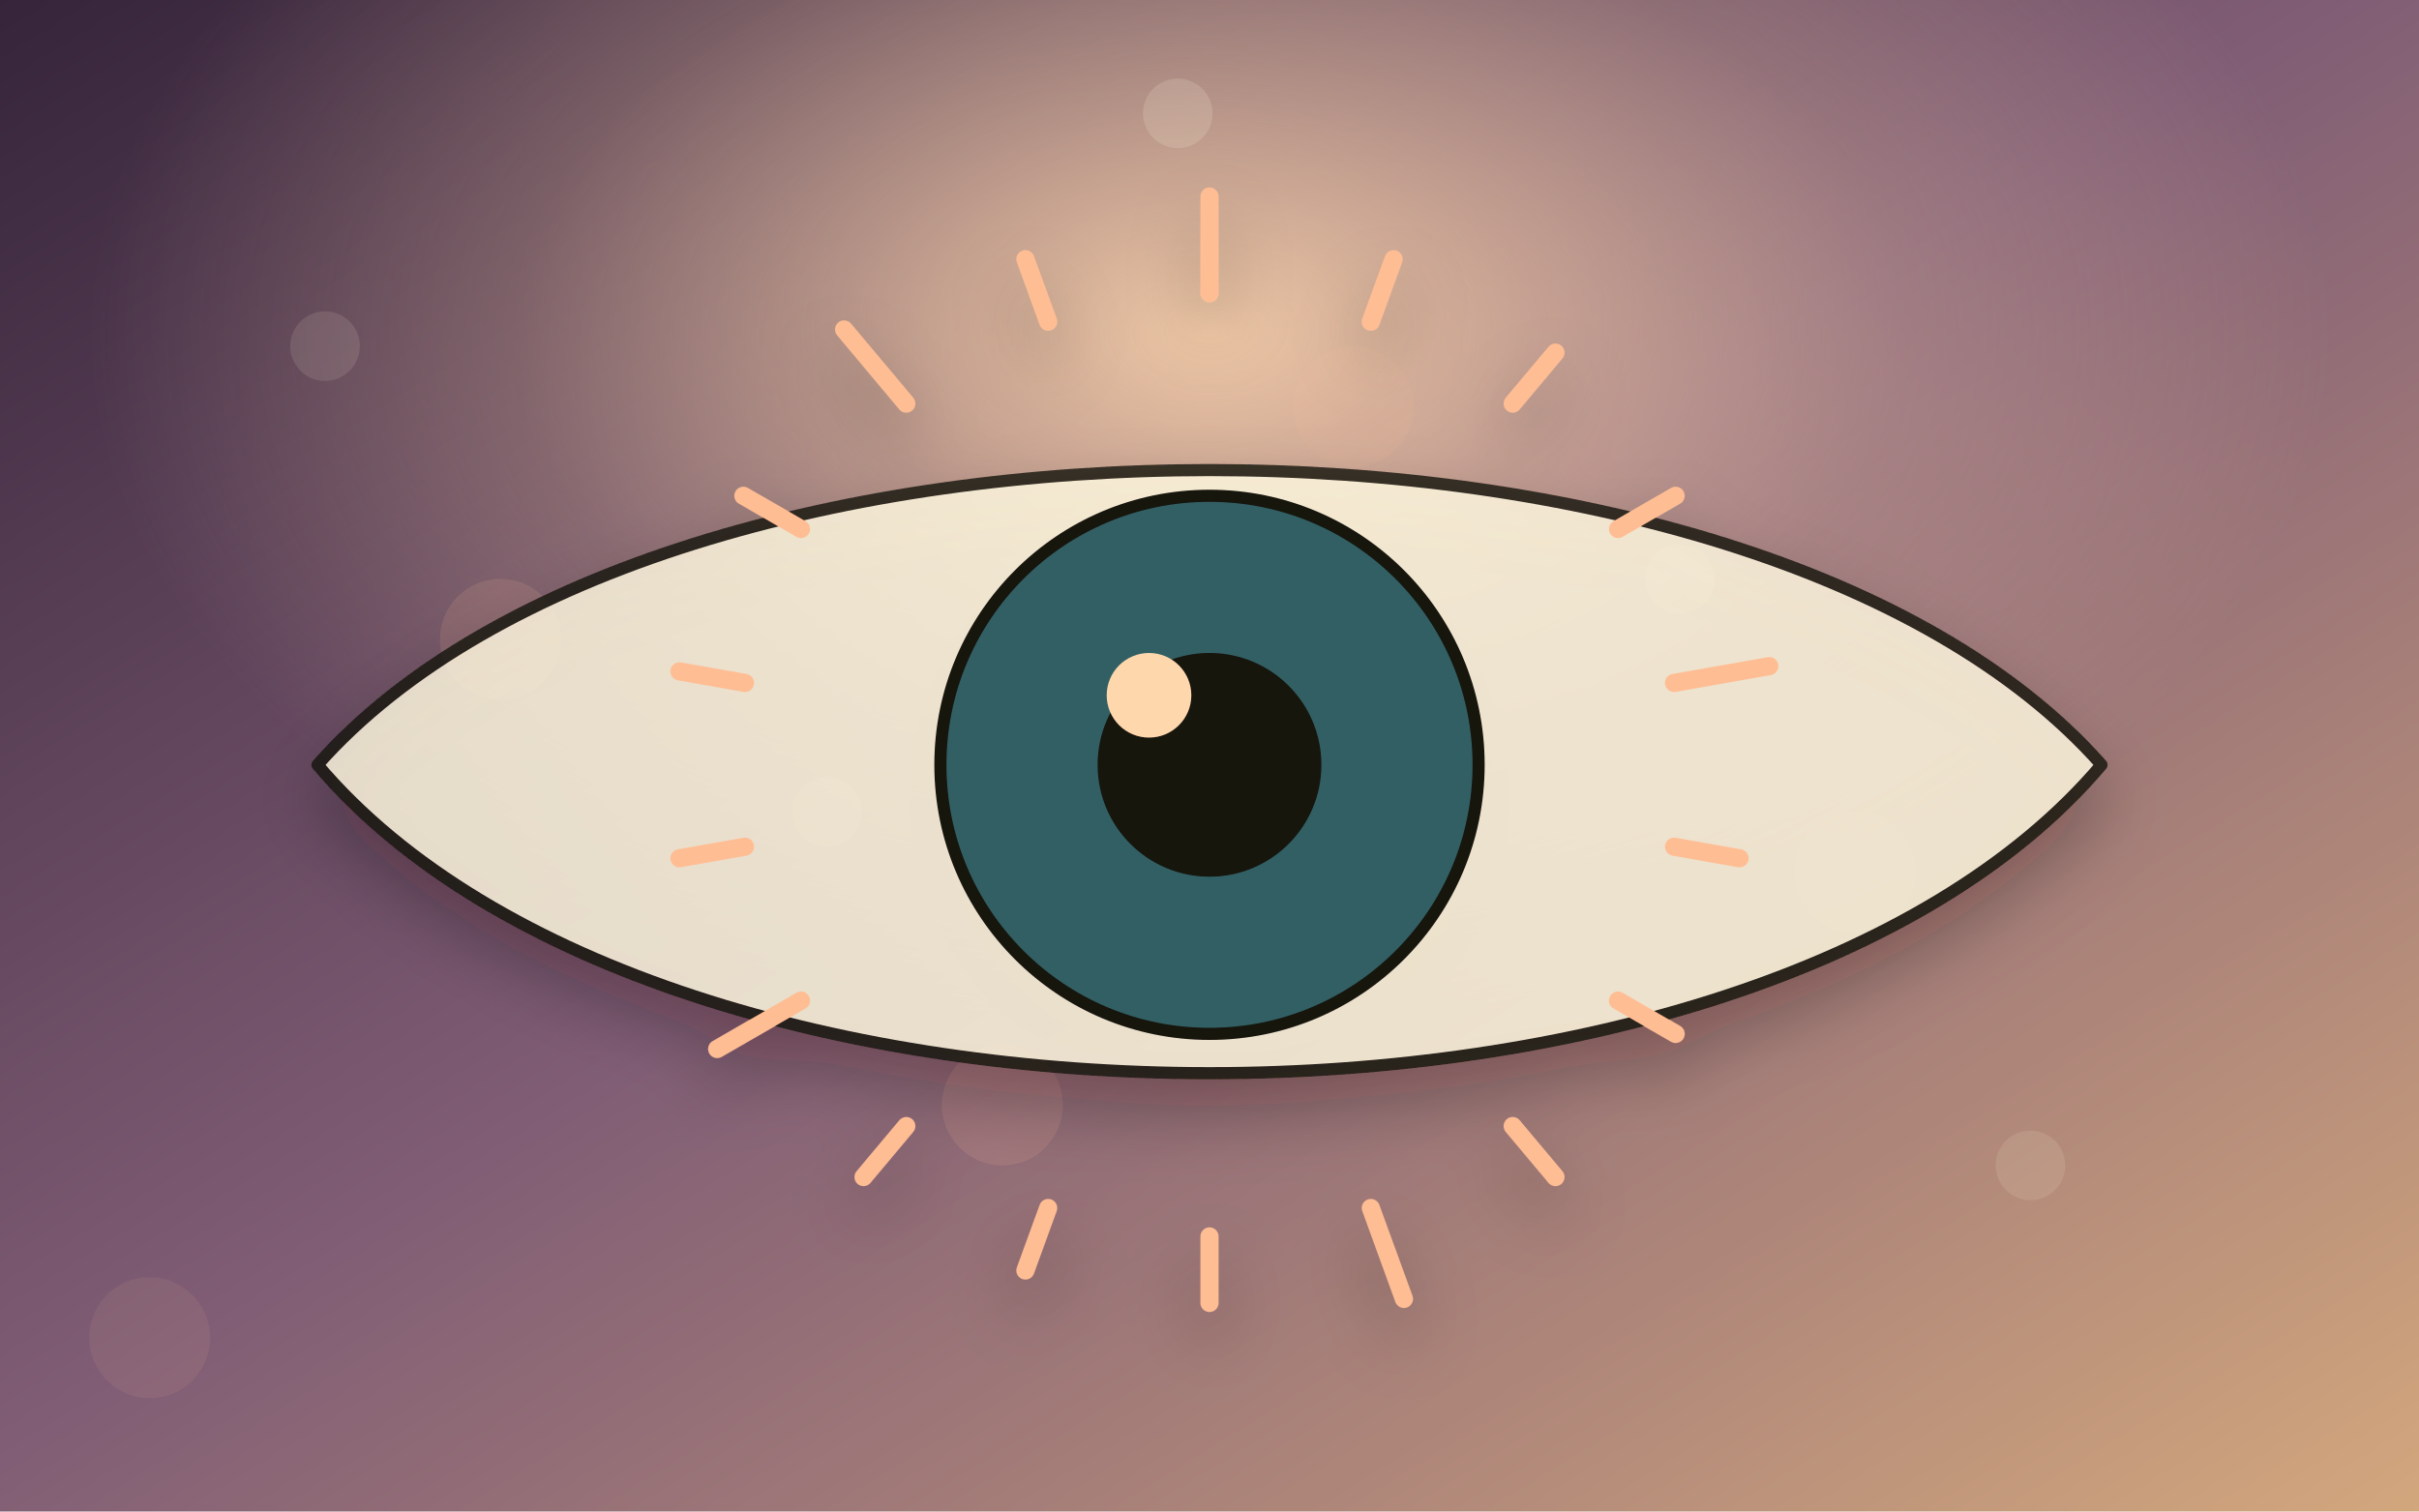
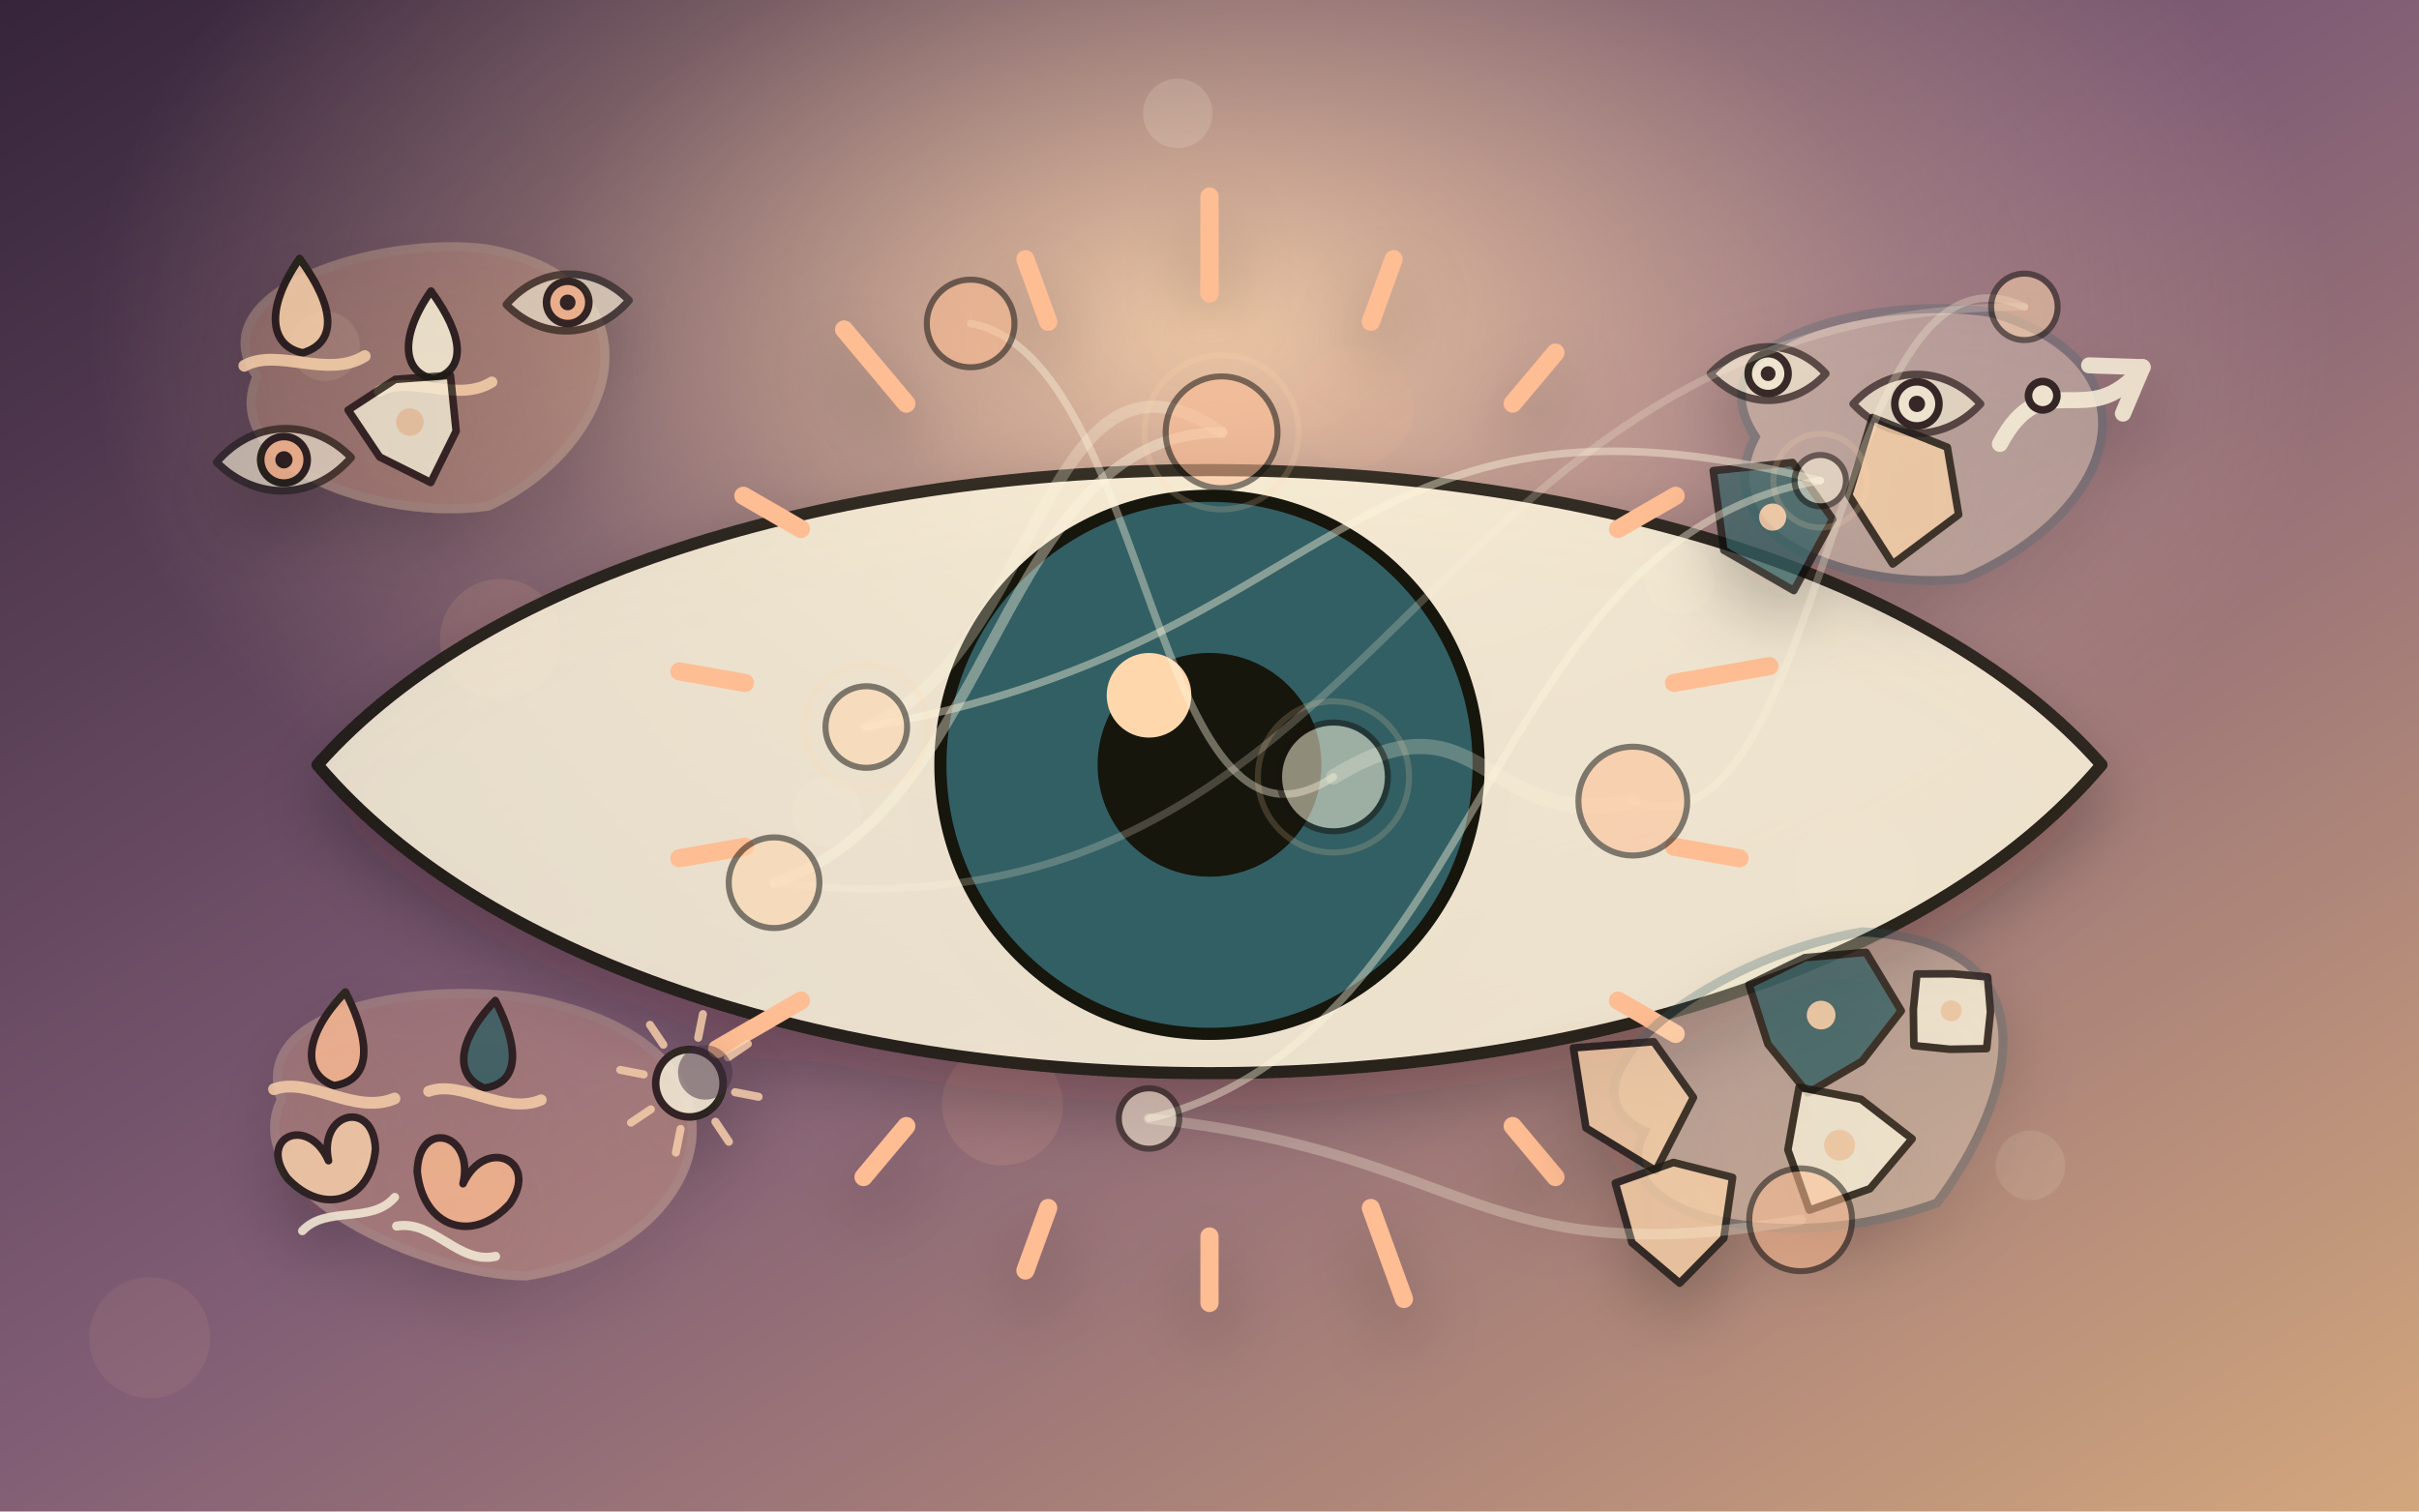
<svg xmlns="http://www.w3.org/2000/svg" width="1600" height="1000" viewBox="0 0 1600 1000" role="img" aria-labelledby="title desc">
  <defs>
    <linearGradient id="posterBg" x1="0" y1="0" x2="1" y2="1">
      <stop offset="0%" stop-color="#35243a" />
      <stop offset="48%" stop-color="#805d75" />
      <stop offset="100%" stop-color="#d3a77d" />
    </linearGradient>
    <radialGradient id="warmGlow" cx="50%" cy="22%" r="46%">
      <stop offset="0%" stop-color="#ffd7ad" stop-opacity=".88" />
      <stop offset="62%" stop-color="#ffd7ad" stop-opacity=".24" />
      <stop offset="100%" stop-color="#ffd7ad" stop-opacity="0" />
    </radialGradient>
    <filter id="posterShadow" x="-20%" y="-20%" width="140%" height="150%">
      <feDropShadow dx="0" dy="22" stdDeviation="22" flood-color="#140d08" flood-opacity=".32" />
    </filter>
    <filter id="hardInk" x="-20%" y="-20%" width="140%" height="150%">
      <feDropShadow dx="6" dy="8" stdDeviation="0" flood-color="#12100c" flood-opacity=".34" />
    </filter>
    <style>
      .ink { stroke: #16120d; stroke-width: 8; stroke-linecap: round; stroke-linejoin: round; }
      .thin { stroke: #16120d; stroke-width: 5; stroke-linecap: round; stroke-linejoin: round; }
    </style>
  </defs>
  <rect width="1600" height="1000" fill="url(#posterBg)" />
  <rect width="1600" height="1000" fill="url(#warmGlow)" />
  <circle cx="895" cy="269" r="40" fill="#ffbd93" opacity="0.08" />
  <circle cx="1343" cy="771" r="23" fill="#fff8df" opacity="0.11" />
  <circle cx="331" cy="423" r="40" fill="#ffbd93" opacity="0.13" />
  <circle cx="779" cy="75" r="23" fill="#fff8df" opacity="0.16" />
  <circle cx="1227" cy="577" r="40" fill="#ffbd93" opacity="0.08" />
  <circle cx="215" cy="229" r="23" fill="#fff8df" opacity="0.11" />
  <circle cx="663" cy="731" r="40" fill="#ffbd93" opacity="0.13" />
  <circle cx="1111" cy="383" r="23" fill="#fff8df" opacity="0.16" />
  <circle cx="99" cy="885" r="40" fill="#ffbd93" opacity="0.08" />
  <circle cx="547" cy="537" r="23" fill="#fff8df" opacity="0.11" />
  <g filter="url(#posterShadow)">
    <g id="poster-body-eye">
      <path d="M210 506 C440 246 1160 246 1390 506 C1160 778 440 778 210 506Z" fill="#fff8df" opacity=".82" class="ink" />
      <circle cx="800" cy="506" r="178" fill="#315f63" class="ink" />
      <circle cx="800" cy="506" r="74" fill="#16120d" />
      <circle cx="760" cy="460" r="28" fill="#ffd7ad" />
      <path d="M800 194 L800 130" stroke="#ffbd93" stroke-width="12" stroke-linecap="round" transform="rotate(0 800 506)" />
      <path d="M800 194 L800 150" stroke="#ffbd93" stroke-width="12" stroke-linecap="round" transform="rotate(20 800 506)" />
      <path d="M800 194 L800 150" stroke="#ffbd93" stroke-width="12" stroke-linecap="round" transform="rotate(40 800 506)" />
      <path d="M800 194 L800 150" stroke="#ffbd93" stroke-width="12" stroke-linecap="round" transform="rotate(60 800 506)" />
      <path d="M800 194 L800 130" stroke="#ffbd93" stroke-width="12" stroke-linecap="round" transform="rotate(80 800 506)" />
      <path d="M800 194 L800 150" stroke="#ffbd93" stroke-width="12" stroke-linecap="round" transform="rotate(100 800 506)" />
      <path d="M800 194 L800 150" stroke="#ffbd93" stroke-width="12" stroke-linecap="round" transform="rotate(120 800 506)" />
      <path d="M800 194 L800 150" stroke="#ffbd93" stroke-width="12" stroke-linecap="round" transform="rotate(140 800 506)" />
      <path d="M800 194 L800 130" stroke="#ffbd93" stroke-width="12" stroke-linecap="round" transform="rotate(160 800 506)" />
      <path d="M800 194 L800 150" stroke="#ffbd93" stroke-width="12" stroke-linecap="round" transform="rotate(180 800 506)" />
      <path d="M800 194 L800 150" stroke="#ffbd93" stroke-width="12" stroke-linecap="round" transform="rotate(200 800 506)" />
      <path d="M800 194 L800 150" stroke="#ffbd93" stroke-width="12" stroke-linecap="round" transform="rotate(220 800 506)" />
      <path d="M800 194 L800 130" stroke="#ffbd93" stroke-width="12" stroke-linecap="round" transform="rotate(240 800 506)" />
      <path d="M800 194 L800 150" stroke="#ffbd93" stroke-width="12" stroke-linecap="round" transform="rotate(260 800 506)" />
      <path d="M800 194 L800 150" stroke="#ffbd93" stroke-width="12" stroke-linecap="round" transform="rotate(280 800 506)" />
      <path d="M800 194 L800 150" stroke="#ffbd93" stroke-width="12" stroke-linecap="round" transform="rotate(300 800 506)" />
      <path d="M800 194 L800 130" stroke="#ffbd93" stroke-width="12" stroke-linecap="round" transform="rotate(320 800 506)" />
      <path d="M800 194 L800 150" stroke="#ffbd93" stroke-width="12" stroke-linecap="round" transform="rotate(340 800 506)" />
    </g>
  </g>
+   <g id="semantic-layer-icons" filter="url(#posterShadow)">
+     <g transform="rotate(-2.0 287.0 245.0)" opacity=".92">
+       <path d="M170.0 245.0 C132.0 187.0 254.0 154.0 325.0 166.0 C442.0 192.0 409.0 298.0 320.0 336.0 C249.0 344.0 142.0 303.0 170.0 245.0Z" fill="#ffbd93" opacity=".28" stroke="#ffd7ad" stroke-width="6" />
+       <g opacity=".86">
+         <path d="M200.8 168.0 C175.6 201.6 179.8 225.6 200.8 230.4 C223.6 224.4 223.6 201.6 200.8 168.0Z" fill="#ffd7ad" class="thin" />
+         <path d="M161.8 237.6 C184.0 226.2 216.4 248.4 241.6 234.0" fill="none" stroke="#ffd7ad" stroke-width="7.8" stroke-linecap="round" />
+       </g>
+       <g opacity=".86">
+         <path d="M286.9 192.5 C263.4 223.9 267.3 246.3 286.9 250.8 C308.2 245.2 308.2 223.9 286.9 192.5Z" fill="#fff8df" class="thin" />
+         <path d="M250.5 257.5 C271.2 246.8 301.5 267.6 325.0 254.1" fill="none" stroke="#ffd7ad" stroke-width="7.3" stroke-linecap="round" />
+       </g>
+       <g opacity=".84">
+         <path d="M336.4 203.2 C359.3 178.3 394.7 178.3 417.6 203.2 C394.7 228.2 359.3 228.2 336.4 203.2Z" fill="#fff8df" opacity=".74" class="thin" />
+         <circle cx="377.0" cy="203.2" r="14.0" fill="#ffbd93" class="thin" />
+         <circle cx="377.0" cy="203.2" r="5.2" fill="#16120d" />
+       </g>
+       <g opacity=".84">
+         <path d="M141.3 300.7 C166.4 273.3 205.2 273.3 230.3 300.7 C205.2 328.0 166.4 328.0 141.3 300.7Z" fill="#fff8df" opacity=".74" class="thin" />
+         <circle cx="185.8" cy="300.7" r="15.4" fill="#ffbd93" class="thin" />
+         <circle cx="185.8" cy="300.7" r="5.7" fill="#16120d" />
+       </g>
+       <g opacity=".78">
+         <polygon points="300.3,285.7 282.3,319.1 249.1,301.0 229.4,269.3 261.2,250.1 297.8,248.7" fill="#fff8df" class="thin" />
+         <circle cx="269.9" cy="278.7" r="9.1" fill="#ffd7ad" />
+       </g>
+     </g>
+     <g transform="rotate(0.0 1273.0 289.0)" opacity=".92">
+       <path d="M1161.0 289.0 C1116.0 221.0 1247.0 195.0 1318.0 207.0 C1430.0 240.0 1404.0 338.0 1299.0 383.0 C1228.0 391.0 1126.0 357.0 1161.0 289.0Z" fill="#fff8df" opacity=".28" stroke="#315f63" stroke-width="6" />
+       <g opacity=".84">
+         <path d="M1131.3 247.2 C1152.9 223.6 1186.2 223.6 1207.7 247.2 C1186.2 270.7 1152.9 270.7 1131.3 247.2Z" fill="#fff8df" opacity=".74" class="thin" />
+         <circle cx="1169.5" cy="247.2" r="13.2" fill="#fff8df" class="thin" />
+         <circle cx="1169.5" cy="247.2" r="4.9" fill="#16120d" />
+       </g>
+       <g opacity=".84">
+         <path d="M1225.7 267.2 C1249.5 241.2 1286.2 241.2 1310.0 267.2 C1286.2 293.1 1249.5 293.1 1225.7 267.2Z" fill="#fff8df" opacity=".74" class="thin" />
+         <circle cx="1267.9" cy="267.2" r="14.6" fill="#fff8df" class="thin" />
+         <circle cx="1267.9" cy="267.2" r="5.4" fill="#16120d" />
+       </g>
+       <g opacity=".86">
+         <path d="M1322.8 293.7 C1352.3 238.2 1380.6 288.9 1417.2 242.9" fill="none" stroke="#fff8df" stroke-width="10.6" stroke-linecap="round" />
+         <path d="M1417.2 242.9 L1381.8 241.7 M1417.2 242.9 L1404.2 273.6" fill="none" stroke="#fff8df" stroke-width="10.6" stroke-linecap="round" />
+         <circle cx="1351.1" cy="261.8" r="9.4" fill="#fff8df" class="thin" />
+       </g>
+       <g opacity=".78">
+         <polygon points="1212.2,343.5 1186.5,390.7 1140.2,364.0 1133.2,311.4 1185.7,306.0" fill="#315f63" class="thin" />
+         <circle cx="1172.5" cy="342.1" r="9.0" fill="#ffd7ad" />
+       </g>
+       <g opacity=".78">
+         <polygon points="1295.5,340.5 1251.9,373.1 1222.8,327.5 1238.5,276.2 1288.0,295.9" fill="#ffd7ad" class="thin" />
+         <circle cx="1260.9" cy="322.1" r="10.4" fill="#ffd7ad" />
+       </g>
+     </g>
+     <g transform="rotate(7.0 329.0 745.0)" opacity=".92">
+       <path d="M185.0 745.0 C153.0 680.0 298.0 649.0 361.0 661.0 C505.0 681.0 474.0 809.0 360.0 841.0 C297.0 849.0 163.0 810.0 185.0 745.0Z" fill="#ffbd93" opacity=".28" stroke="#ffd7ad" stroke-width="6" />
+       <g opacity=".86">
+         <path d="M218.4 669.2 C193.2 702.8 197.4 726.8 218.4 731.6 C241.2 725.6 241.2 702.8 218.4 669.2Z" fill="#ffbd93" class="thin" />
+         <path d="M179.4 738.8 C201.6 727.4 234.0 749.6 259.2 735.2" fill="none" stroke="#ffd7ad" stroke-width="7.8" stroke-linecap="round" />
+       </g>
+       <g opacity=".86">
+         <path d="M317.5 662.7 C294.0 694.1 297.9 716.5 317.5 721.0 C338.8 715.4 338.8 694.1 317.5 662.7Z" fill="#315f63" class="thin" />
+         <path d="M281.1 727.7 C301.8 717.0 332.0 737.8 355.6 724.3" fill="none" stroke="#ffd7ad" stroke-width="7.3" stroke-linecap="round" />
+       </g>
+       <g opacity=".84">
+         <path d="M482.3 703.6 L498.1 704.7" stroke="#ffd7ad" stroke-width="5.3" stroke-linecap="round" />
+         <path d="M471.8 724.6 L482.2 736.6" stroke="#ffd7ad" stroke-width="5.3" stroke-linecap="round" />
+         <path d="M449.5 732.1 L448.3 748.0" stroke="#ffd7ad" stroke-width="5.3" stroke-linecap="round" />
+         <path d="M428.4 721.6 L416.4 732.0" stroke="#ffd7ad" stroke-width="5.3" stroke-linecap="round" />
+         <path d="M420.9 699.3 L405.1 698.2" stroke="#ffd7ad" stroke-width="5.3" stroke-linecap="round" />
+         <path d="M431.4 678.2 L421.0 666.2" stroke="#ffd7ad" stroke-width="5.3" stroke-linecap="round" />
+         <path d="M453.7 670.8 L454.9 654.9" stroke="#ffd7ad" stroke-width="5.3" stroke-linecap="round" />
+         <path d="M474.8 681.3 L486.8 670.8" stroke="#ffd7ad" stroke-width="5.3" stroke-linecap="round" />
+         <circle cx="451.6" cy="701.4" r="22.3" fill="#fff8df" class="thin" />
+         <circle cx="461.1" cy="693.0" r="18.0" fill="#35243a" opacity=".5" />
+       </g>
+       <g transform="rotate(-25 225.4 788.1)" opacity=".84">
+         <path d="M194.6 782.4 C184.3 750.5 220.8 747.0 224.2 780.1 C227.6 747.0 265.3 750.5 256.1 782.4 C242.5 814.3 209.4 814.3 194.6 782.4Z" fill="#ffd7ad" class="thin" />
+         <path d="M193.4 818.9 C214.0 807.5 237.9 829.1 258.4 816.6" fill="none" stroke="#fff8df" stroke-width="5.7" stroke-linecap="round" />
+       </g>
+       <g transform="rotate(12 310.5 794.1)" opacity=".84">
+         <path d="M278.1 788.1 C267.3 754.5 305.7 750.9 309.3 785.7 C312.9 750.9 352.5 754.5 342.9 788.1 C328.5 821.7 293.7 821.7 278.1 788.1Z" fill="#ffbd93" class="thin" />
+         <path d="M276.9 826.5 C298.5 814.5 323.7 837.3 345.3 824.1" fill="none" stroke="#fff8df" stroke-width="6.0" stroke-linecap="round" />
+       </g>
+     </g>
+     <g transform="rotate(-16.0 1204.0 715.0)" opacity=".92">
+       <path d="M1083.0 715.0 C1029.0 668.0 1152.0 616.0 1258.0 628.0 C1379.0 670.0 1327.0 760.0 1256.0 814.0 C1150.0 822.0 1039.0 762.0 1083.0 715.0Z" fill="#fff8df" opacity=".28" stroke="#315f63" stroke-width="6" />
+       <g opacity=".78">
+         <polygon points="1120.3,702.5 1083.0,742.2 1046.4,702.3 1053.0,649.1 1105.2,659.8" fill="#ffd7ad" class="thin" />
+         <circle cx="1083.0" cy="690.4" r="10.4" fill="#ffd7ad" />
+       </g>
+       <g opacity=".78">
+         <polygon points="1268.2,685.3 1234.1,710.2 1193.7,720.5 1177.4,682.2 1176.2,641.0 1216.6,633.9 1256.5,641.7" fill="#315f63" class="thin" />
+         <circle cx="1216.5" cy="673.4" r="9.5" fill="#ffd7ad" />
+       </g>
+       <g opacity=".78">
+         <polygon points="1324.7,702.4 1315.6,724.9 1292.1,718.6 1269.9,709.7 1276.2,686.6 1284.9,664.7 1307.6,671.1 1329.3,679.5" fill="#fff8df" class="thin" />
+         <circle cx="1300.0" cy="694.4" r="6.9" fill="#ffd7ad" />
+       </g>
+       <g opacity=".78">
+         <polygon points="1113.9,797.6 1077.7,818.1 1054.7,783.7 1055.0,742.7 1095.7,740.2 1130.6,760.5" fill="#ffd7ad" class="thin" />
+         <circle cx="1088.0" cy="773.5" r="8.5" fill="#ffd7ad" />
+       </g>
+       <g opacity=".78">
+         <polygon points="1251.8,768.7 1215.9,792.7 1173.4,795.3 1170.8,753.0 1189.3,715.3 1226.5,734.2" fill="#fff8df" class="thin" />
+         <circle cx="1204.5" cy="759.5" r="10.2" fill="#ffd7ad" />
+       </g>
+     </g>
+   </g>
+   <g id="root-constellation">
+     <path d="M1191.0 807.0 C975.5 844.0 975.5 763.0 760.0 740.0" fill="none" stroke="#fff8df" stroke-width="7" stroke-linecap="round" opacity="0.28" />
+     <path d="M760.0 740.0 C982.0 686.0 982.0 355.0 1204.0 318.0" fill="none" stroke="#fff8df" stroke-width="5" stroke-linecap="round" opacity="0.41" />
+     <path d="M1204.0 318.0 C888.5 238.0 888.5 427.0 573.0 481.0" fill="none" stroke="#fff8df" stroke-width="5" stroke-linecap="round" opacity="0.42" />
+     <path d="M573.0 481.0 C690.5 433.0 690.5 206.0 808.0 286.0" fill="none" stroke="#fff8df" stroke-width="8" stroke-linecap="round" opacity="0.28" />
+     <path d="M808.0 286.0 C660.0 287.0 660.0 536.0 512.0 584.0" fill="none" stroke="#fff8df" stroke-width="7" stroke-linecap="round" opacity="0.39" />
+     <path d="M512.0 584.0 C925.5 633.0 925.5 204.0 1339.0 203.0" fill="none" stroke="#fff8df" stroke-width="5" stroke-linecap="round" opacity="0.22" />
+     <path d="M1339.0 203.0 C1209.5 142.0 1209.5 579.0 1080.0 530.0" fill="none" stroke="#fff8df" stroke-width="5" stroke-linecap="round" opacity="0.28" />
+     <path d="M1080.0 530.0 C981.0 552.0 981.0 453.0 882.0 514.0" fill="none" stroke="#fff8df" stroke-width="10" stroke-linecap="round" opacity="0.25" />
+     <path d="M882.0 514.0 C762.0 593.0 762.0 236.0 642.0 214.0" fill="none" stroke="#fff8df" stroke-width="5" stroke-linecap="round" opacity="0.39" />
+     <circle cx="1191.0" cy="807.0" r="34" fill="#ffbd93" opacity=".52" stroke="#16120d" stroke-width="4" />
+     <circle cx="760.0" cy="740.0" r="20" fill="#fff8df" opacity=".52" stroke="#16120d" stroke-width="4" />
+     <circle cx="1204.0" cy="318.0" r="17" fill="#fff8df" opacity=".52" stroke="#16120d" stroke-width="4" />
+     <circle cx="1204.0" cy="318.0" r="31" fill="none" stroke="#ffd7ad" stroke-width="4" opacity=".18" />
+     <circle cx="573.0" cy="481.0" r="27" fill="#ffd7ad" opacity=".52" stroke="#16120d" stroke-width="4" />
+     <circle cx="573.0" cy="481.0" r="41" fill="none" stroke="#ffd7ad" stroke-width="4" opacity=".18" />
+     <circle cx="808.0" cy="286.0" r="37" fill="#ffbd93" opacity=".52" stroke="#16120d" stroke-width="4" />
+     <circle cx="808.0" cy="286.0" r="51" fill="none" stroke="#ffd7ad" stroke-width="4" opacity=".18" />
+     <circle cx="512.0" cy="584.0" r="30" fill="#ffd7ad" opacity=".52" stroke="#16120d" stroke-width="4" />
+     <circle cx="1339.0" cy="203.0" r="22" fill="#ffd7ad" opacity=".52" stroke="#16120d" stroke-width="4" />
+     <circle cx="1080.0" cy="530.0" r="36" fill="#ffbd93" opacity=".52" stroke="#16120d" stroke-width="4" />
+     <circle cx="882.0" cy="514.0" r="36" fill="#fff8df" opacity=".52" stroke="#16120d" stroke-width="4" />
+     <circle cx="882.0" cy="514.0" r="50" fill="none" stroke="#ffd7ad" stroke-width="4" opacity=".18" />
+     <circle cx="642.0" cy="214.0" r="29" fill="#ffbd93" opacity=".52" stroke="#16120d" stroke-width="4" />
+   </g>
</svg>
